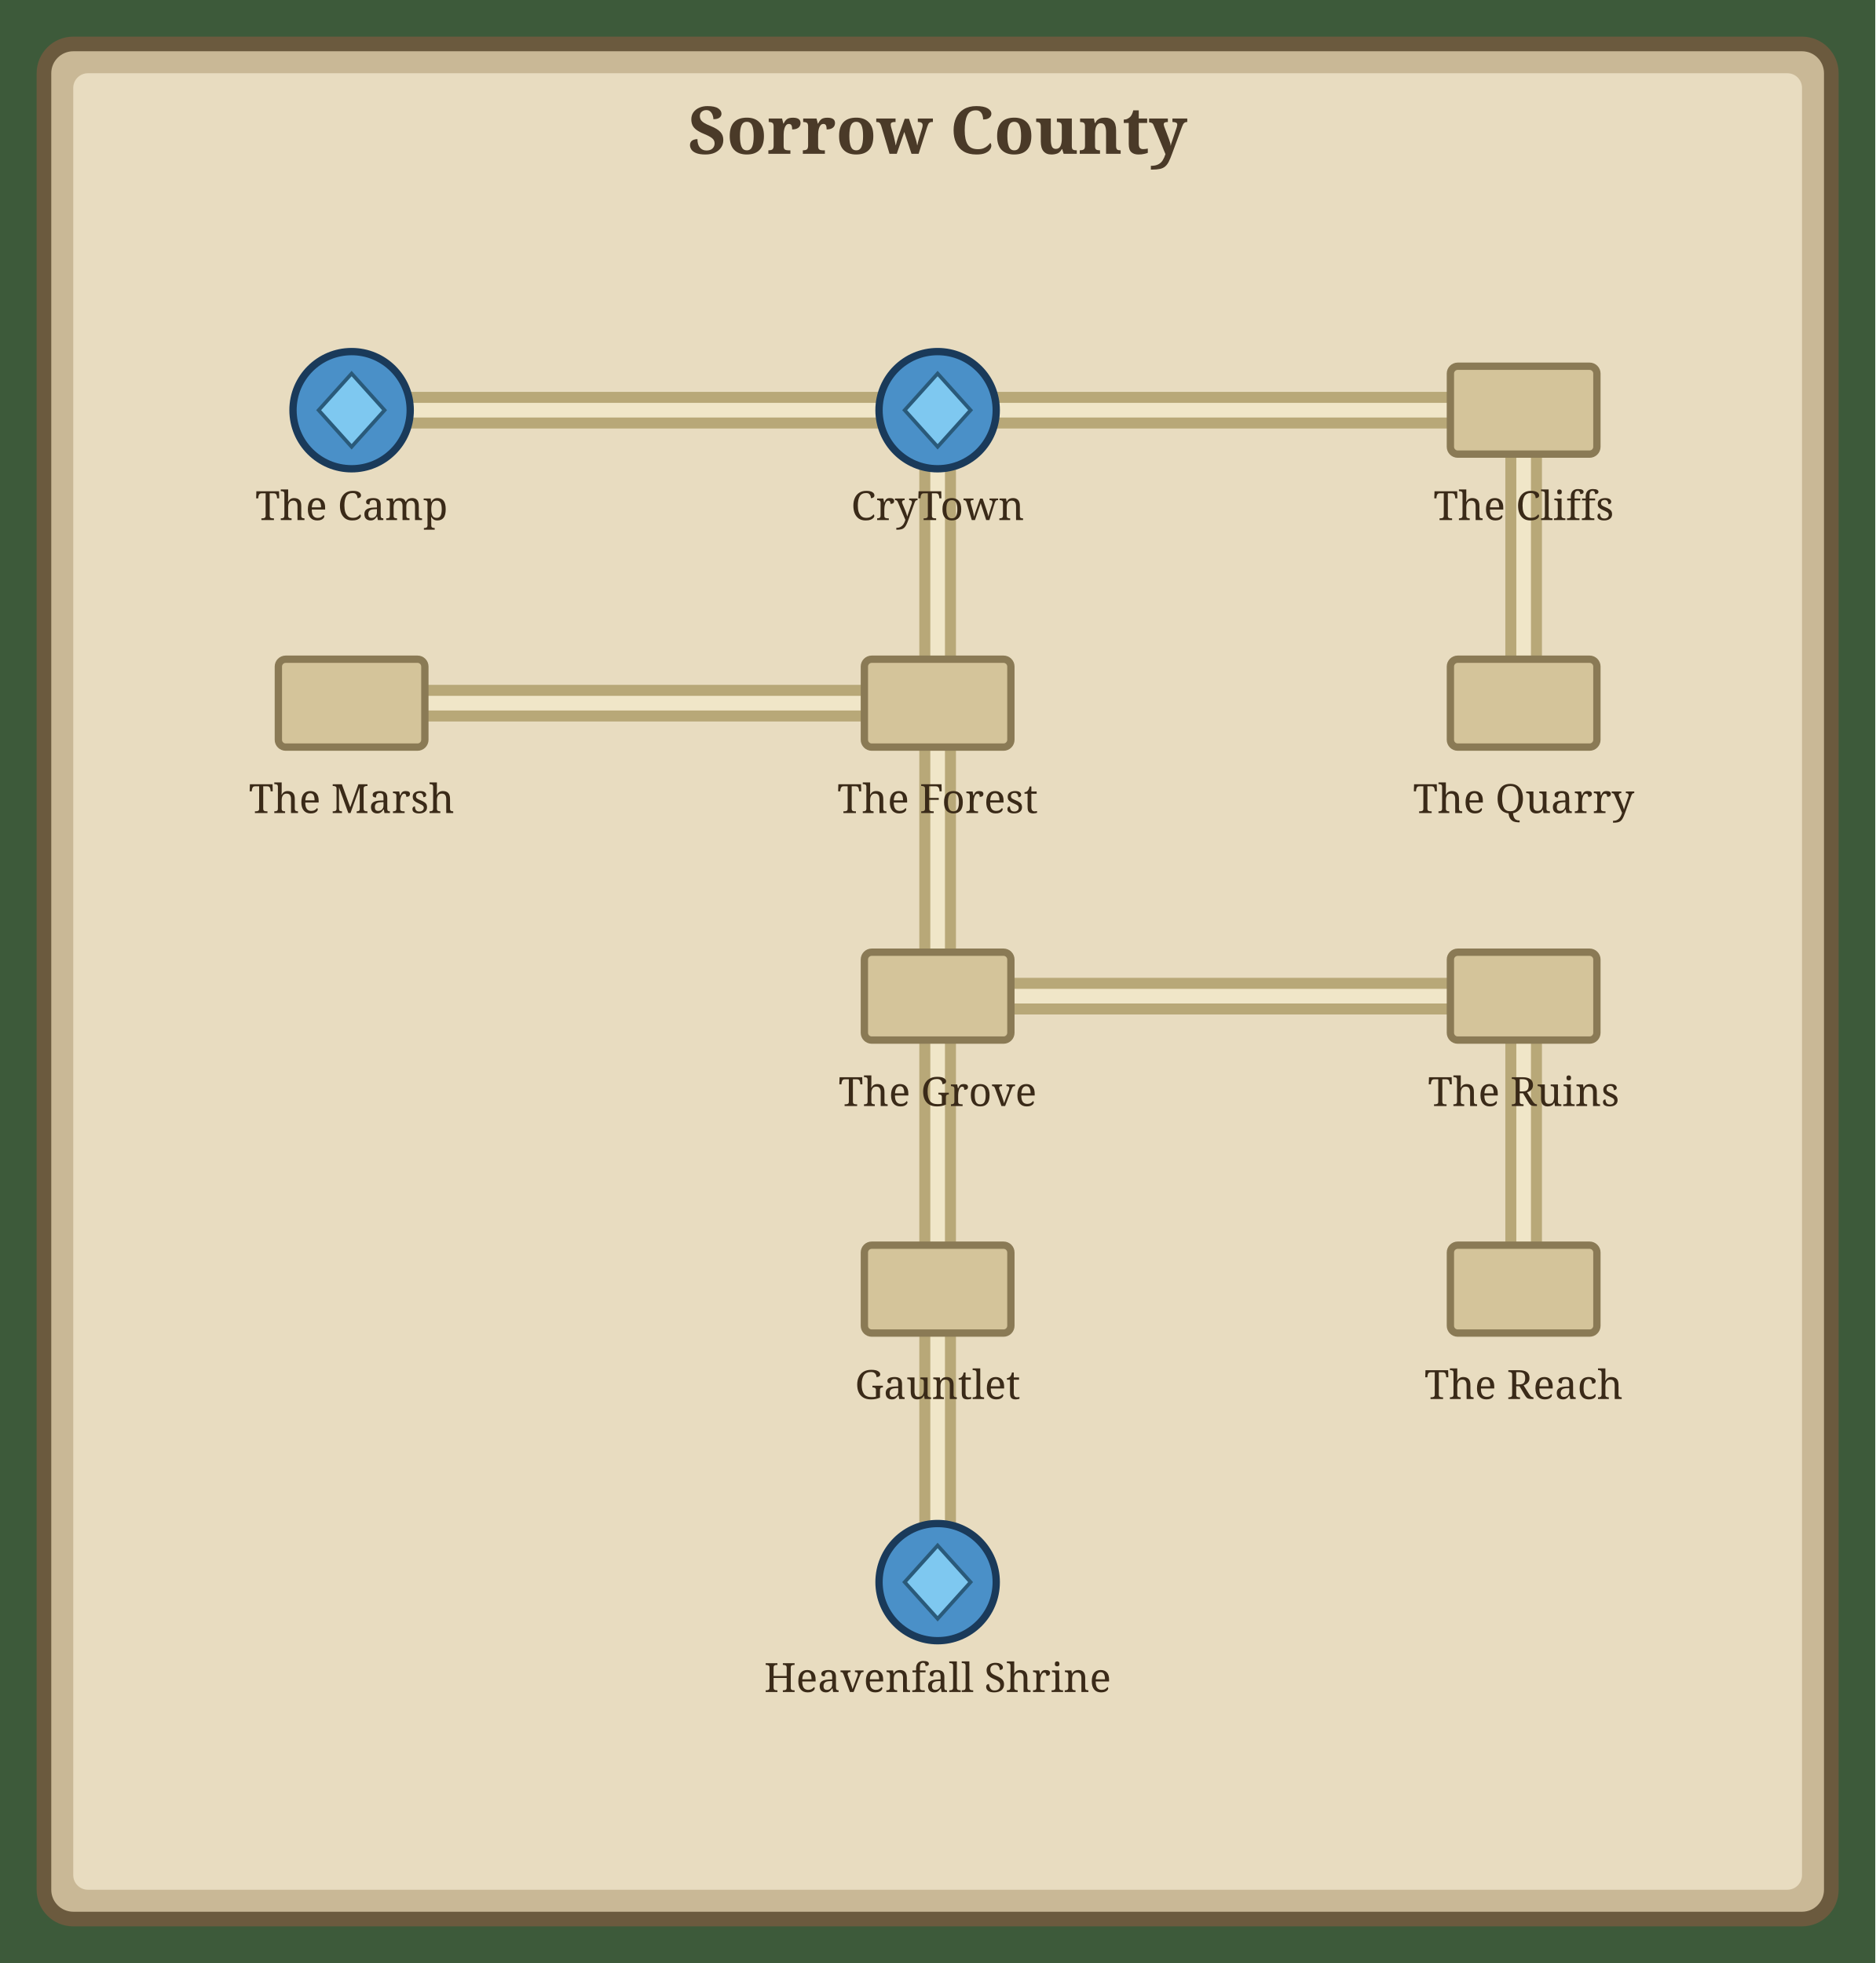
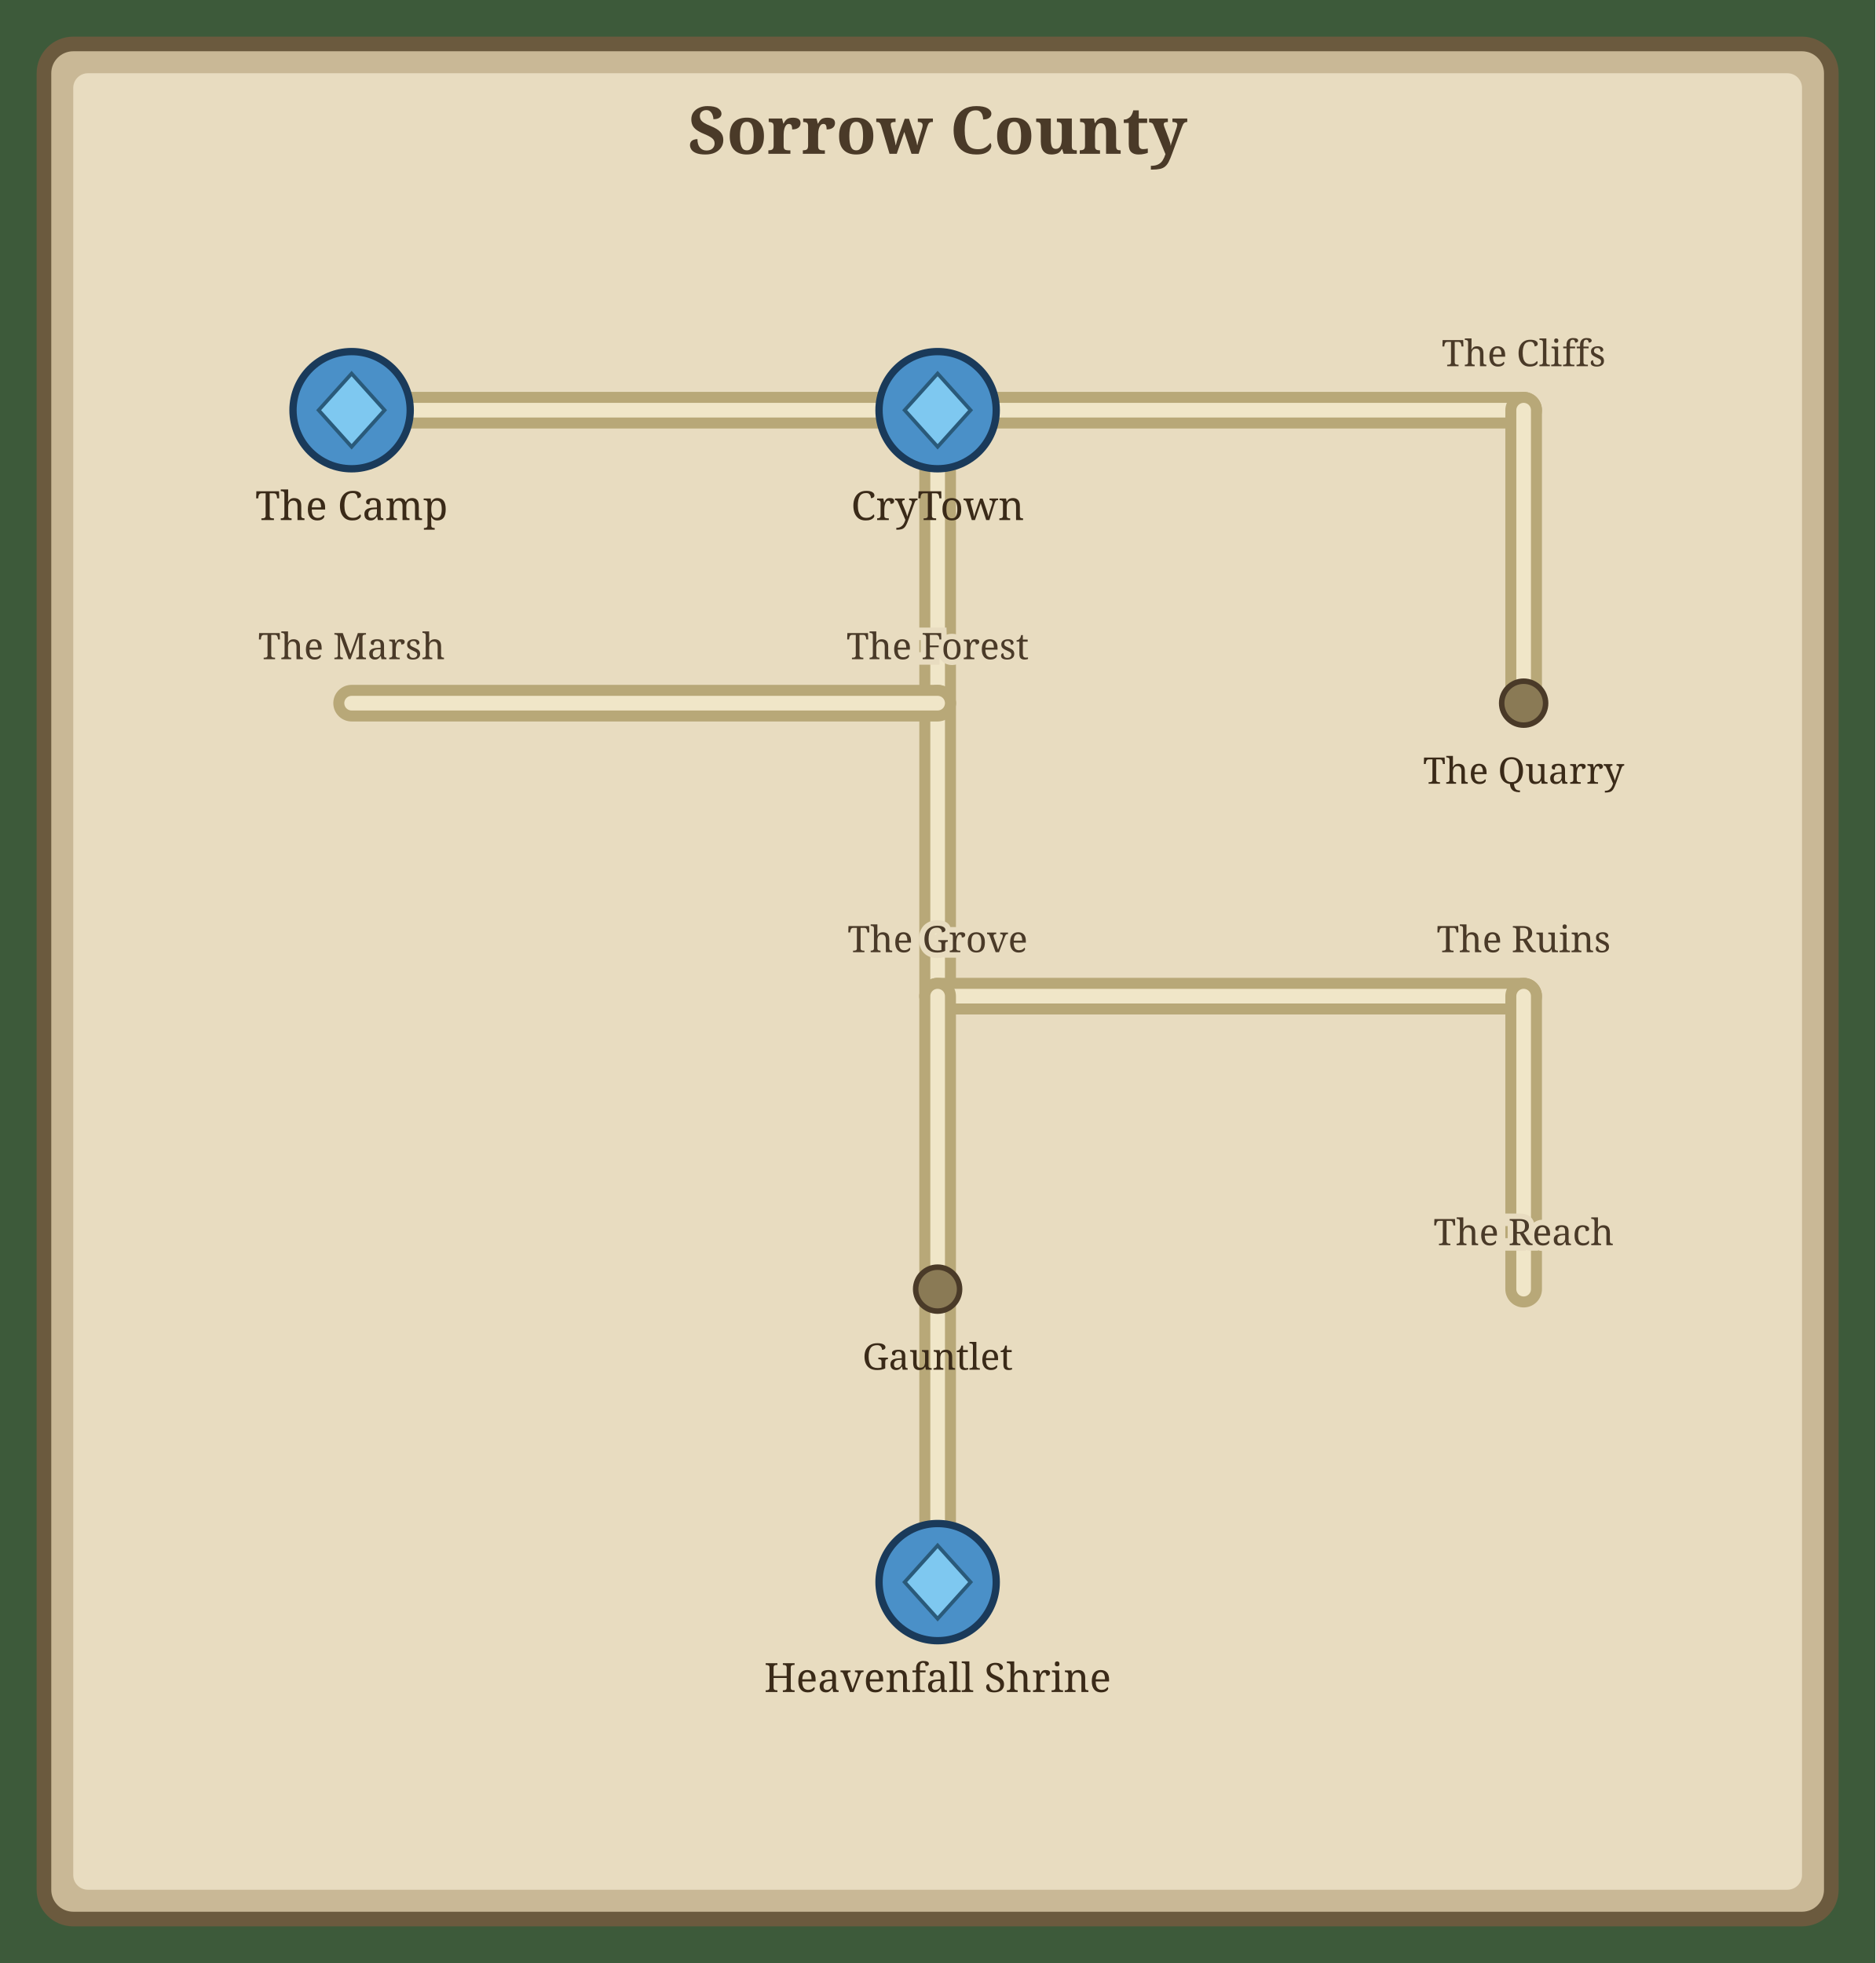
<svg xmlns="http://www.w3.org/2000/svg" width="512" height="536" viewBox="0 0 512 536">
  <rect width="100%" height="100%" fill="#3d5a3a" />
  <rect x="12" y="12" width="488" height="512" rx="8" fill="#c9b896" stroke="#6b5a3e" stroke-width="4" />
  <rect x="20" y="20" width="472" height="496" rx="4" fill="#e8dcc0" />
  <text x="256" y="42" text-anchor="middle" fill="#4a3a28" font-family="Georgia, serif" font-size="18" font-weight="bold">Sorrow County</text>
  <line x1="256" y1="112" x2="256" y2="192" stroke="#b8a878" stroke-width="10" stroke-linecap="round" />
  <line x1="256" y1="112" x2="256" y2="192" stroke="#f0e6c8" stroke-width="4" stroke-linecap="round" />
  <line x1="256" y1="192" x2="256" y2="272" stroke="#b8a878" stroke-width="10" stroke-linecap="round" />
  <line x1="256" y1="192" x2="256" y2="272" stroke="#f0e6c8" stroke-width="4" stroke-linecap="round" />
  <line x1="256" y1="112" x2="96" y2="112" stroke="#b8a878" stroke-width="10" stroke-linecap="round" />
  <line x1="256" y1="112" x2="96" y2="112" stroke="#f0e6c8" stroke-width="4" stroke-linecap="round" />
  <line x1="256" y1="112" x2="416" y2="112" stroke="#b8a878" stroke-width="10" stroke-linecap="round" />
  <line x1="256" y1="112" x2="416" y2="112" stroke="#f0e6c8" stroke-width="4" stroke-linecap="round" />
  <line x1="256" y1="272" x2="416" y2="272" stroke="#b8a878" stroke-width="10" stroke-linecap="round" />
  <line x1="256" y1="272" x2="416" y2="272" stroke="#f0e6c8" stroke-width="4" stroke-linecap="round" />
  <line x1="416" y1="272" x2="416" y2="352" stroke="#b8a878" stroke-width="10" stroke-linecap="round" />
  <line x1="416" y1="272" x2="416" y2="352" stroke="#f0e6c8" stroke-width="4" stroke-linecap="round" />
  <line x1="256" y1="192" x2="96" y2="192" stroke="#b8a878" stroke-width="10" stroke-linecap="round" />
  <line x1="256" y1="192" x2="96" y2="192" stroke="#f0e6c8" stroke-width="4" stroke-linecap="round" />
  <line x1="416" y1="112" x2="416" y2="192" stroke="#b8a878" stroke-width="10" stroke-linecap="round" />
  <line x1="416" y1="112" x2="416" y2="192" stroke="#f0e6c8" stroke-width="4" stroke-linecap="round" />
  <line x1="256" y1="272" x2="256" y2="352" stroke="#b8a878" stroke-width="10" stroke-linecap="round" />
  <line x1="256" y1="272" x2="256" y2="352" stroke="#f0e6c8" stroke-width="4" stroke-linecap="round" />
  <line x1="256" y1="352" x2="256" y2="432" stroke="#b8a878" stroke-width="10" stroke-linecap="round" />
  <line x1="256" y1="352" x2="256" y2="432" stroke="#f0e6c8" stroke-width="4" stroke-linecap="round" />
  <circle cx="256" cy="112" r="16" fill="#4a90c8" stroke="#1a3a5a" stroke-width="2" />
  <path d="M 256 102 L 265 112 L 256 122 L 247 112 Z" fill="#7ec8f0" stroke="#2a5a7a" stroke-width="1" />
  <text x="256" y="142" text-anchor="middle" fill="#3a2a18" font-family="Georgia, serif" font-size="11">CryTown</text>
  <circle cx="96" cy="112" r="16" fill="#4a90c8" stroke="#1a3a5a" stroke-width="2" />
  <path d="M 96 102 L 105 112 L 96 122 L 87 112 Z" fill="#7ec8f0" stroke="#2a5a7a" stroke-width="1" />
  <text x="96" y="142" text-anchor="middle" fill="#3a2a18" font-family="Georgia, serif" font-size="11">The Camp</text>
-   <rect x="396" y="100" width="40" height="24" rx="2" fill="#d4c49a" stroke="#8a7a55" stroke-width="2" />
-   <text x="416" y="142" text-anchor="middle" fill="#3a2a18" font-family="Georgia, serif" font-size="11">The Cliffs</text>
-   <rect x="236" y="180" width="40" height="24" rx="2" fill="#d4c49a" stroke="#8a7a55" stroke-width="2" />
-   <text x="256" y="222" text-anchor="middle" fill="#3a2a18" font-family="Georgia, serif" font-size="11">The Forest</text>
-   <rect x="76" y="180" width="40" height="24" rx="2" fill="#d4c49a" stroke="#8a7a55" stroke-width="2" />
-   <text x="96" y="222" text-anchor="middle" fill="#3a2a18" font-family="Georgia, serif" font-size="11">The Marsh</text>
-   <rect x="396" y="180" width="40" height="24" rx="2" fill="#d4c49a" stroke="#8a7a55" stroke-width="2" />
-   <text x="416" y="222" text-anchor="middle" fill="#3a2a18" font-family="Georgia, serif" font-size="11">The Quarry</text>
-   <rect x="236" y="260" width="40" height="24" rx="2" fill="#d4c49a" stroke="#8a7a55" stroke-width="2" />
-   <text x="256" y="302" text-anchor="middle" fill="#3a2a18" font-family="Georgia, serif" font-size="11">The Grove</text>
-   <rect x="396" y="260" width="40" height="24" rx="2" fill="#d4c49a" stroke="#8a7a55" stroke-width="2" />
-   <text x="416" y="302" text-anchor="middle" fill="#3a2a18" font-family="Georgia, serif" font-size="11">The Ruins</text>
-   <rect x="236" y="340" width="40" height="24" rx="2" fill="#d4c49a" stroke="#8a7a55" stroke-width="2" />
-   <text x="256" y="382" text-anchor="middle" fill="#3a2a18" font-family="Georgia, serif" font-size="11">Gauntlet</text>
-   <rect x="396" y="340" width="40" height="24" rx="2" fill="#d4c49a" stroke="#8a7a55" stroke-width="2" />
-   <text x="416" y="382" text-anchor="middle" fill="#3a2a18" font-family="Georgia, serif" font-size="11">The Reach</text>
+   <text x="416" y="100" text-anchor="middle" fill="#4a3a28" font-family="Georgia, serif" font-size="10" stroke="#e8dcc0" stroke-width="3" paint-order="stroke">The Cliffs</text>
+   <text x="256" y="180" text-anchor="middle" fill="#4a3a28" font-family="Georgia, serif" font-size="10" stroke="#e8dcc0" stroke-width="3" paint-order="stroke">The Forest</text>
+   <text x="96" y="180" text-anchor="middle" fill="#4a3a28" font-family="Georgia, serif" font-size="10" stroke="#e8dcc0" stroke-width="3" paint-order="stroke">The Marsh</text>
+   <circle cx="416" cy="192" r="6" fill="#8a7a55" stroke="#4a3a28" stroke-width="1.5" />
+   <text x="416" y="214" text-anchor="middle" fill="#3a2a18" font-family="Georgia, serif" font-size="10">The Quarry</text>
+   <text x="256" y="260" text-anchor="middle" fill="#4a3a28" font-family="Georgia, serif" font-size="10" stroke="#e8dcc0" stroke-width="3" paint-order="stroke">The Grove</text>
+   <text x="416" y="260" text-anchor="middle" fill="#4a3a28" font-family="Georgia, serif" font-size="10" stroke="#e8dcc0" stroke-width="3" paint-order="stroke">The Ruins</text>
+   <circle cx="256" cy="352" r="6" fill="#8a7a55" stroke="#4a3a28" stroke-width="1.5" />
+   <text x="256" y="374" text-anchor="middle" fill="#3a2a18" font-family="Georgia, serif" font-size="10">Gauntlet</text>
+   <text x="416" y="340" text-anchor="middle" fill="#4a3a28" font-family="Georgia, serif" font-size="10" stroke="#e8dcc0" stroke-width="3" paint-order="stroke">The Reach</text>
  <circle cx="256" cy="432" r="16" fill="#4a90c8" stroke="#1a3a5a" stroke-width="2" />
  <path d="M 256 422 L 265 432 L 256 442 L 247 432 Z" fill="#7ec8f0" stroke="#2a5a7a" stroke-width="1" />
  <text x="256" y="462" text-anchor="middle" fill="#3a2a18" font-family="Georgia, serif" font-size="11">Heavenfall Shrine</text>
</svg>
